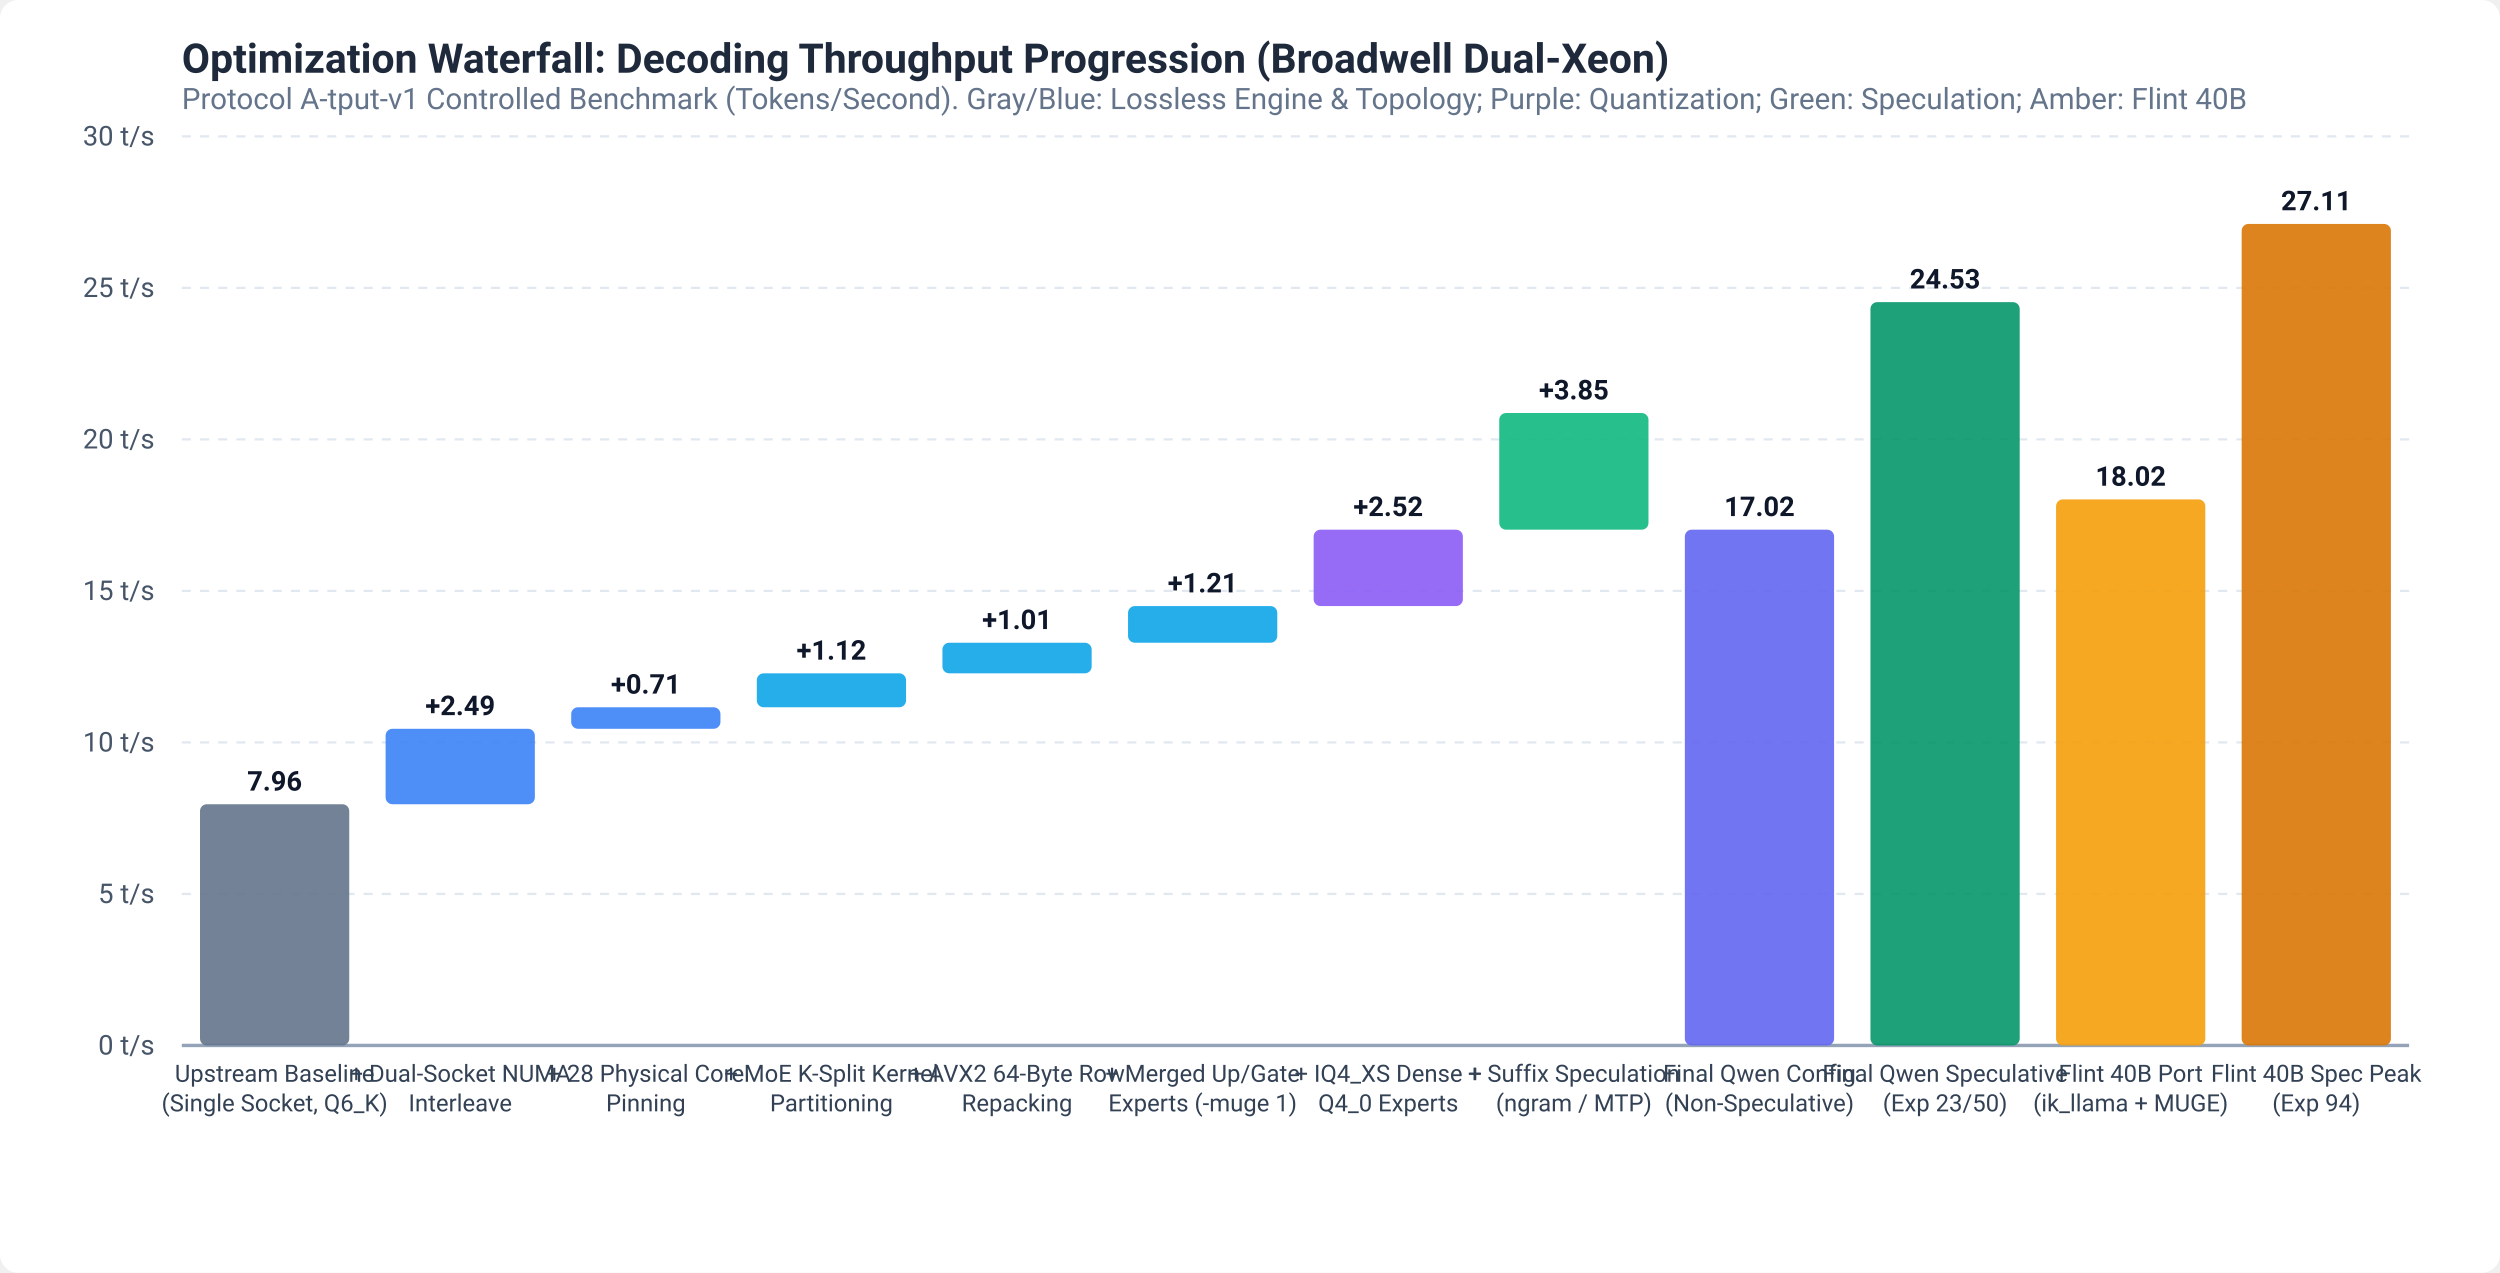
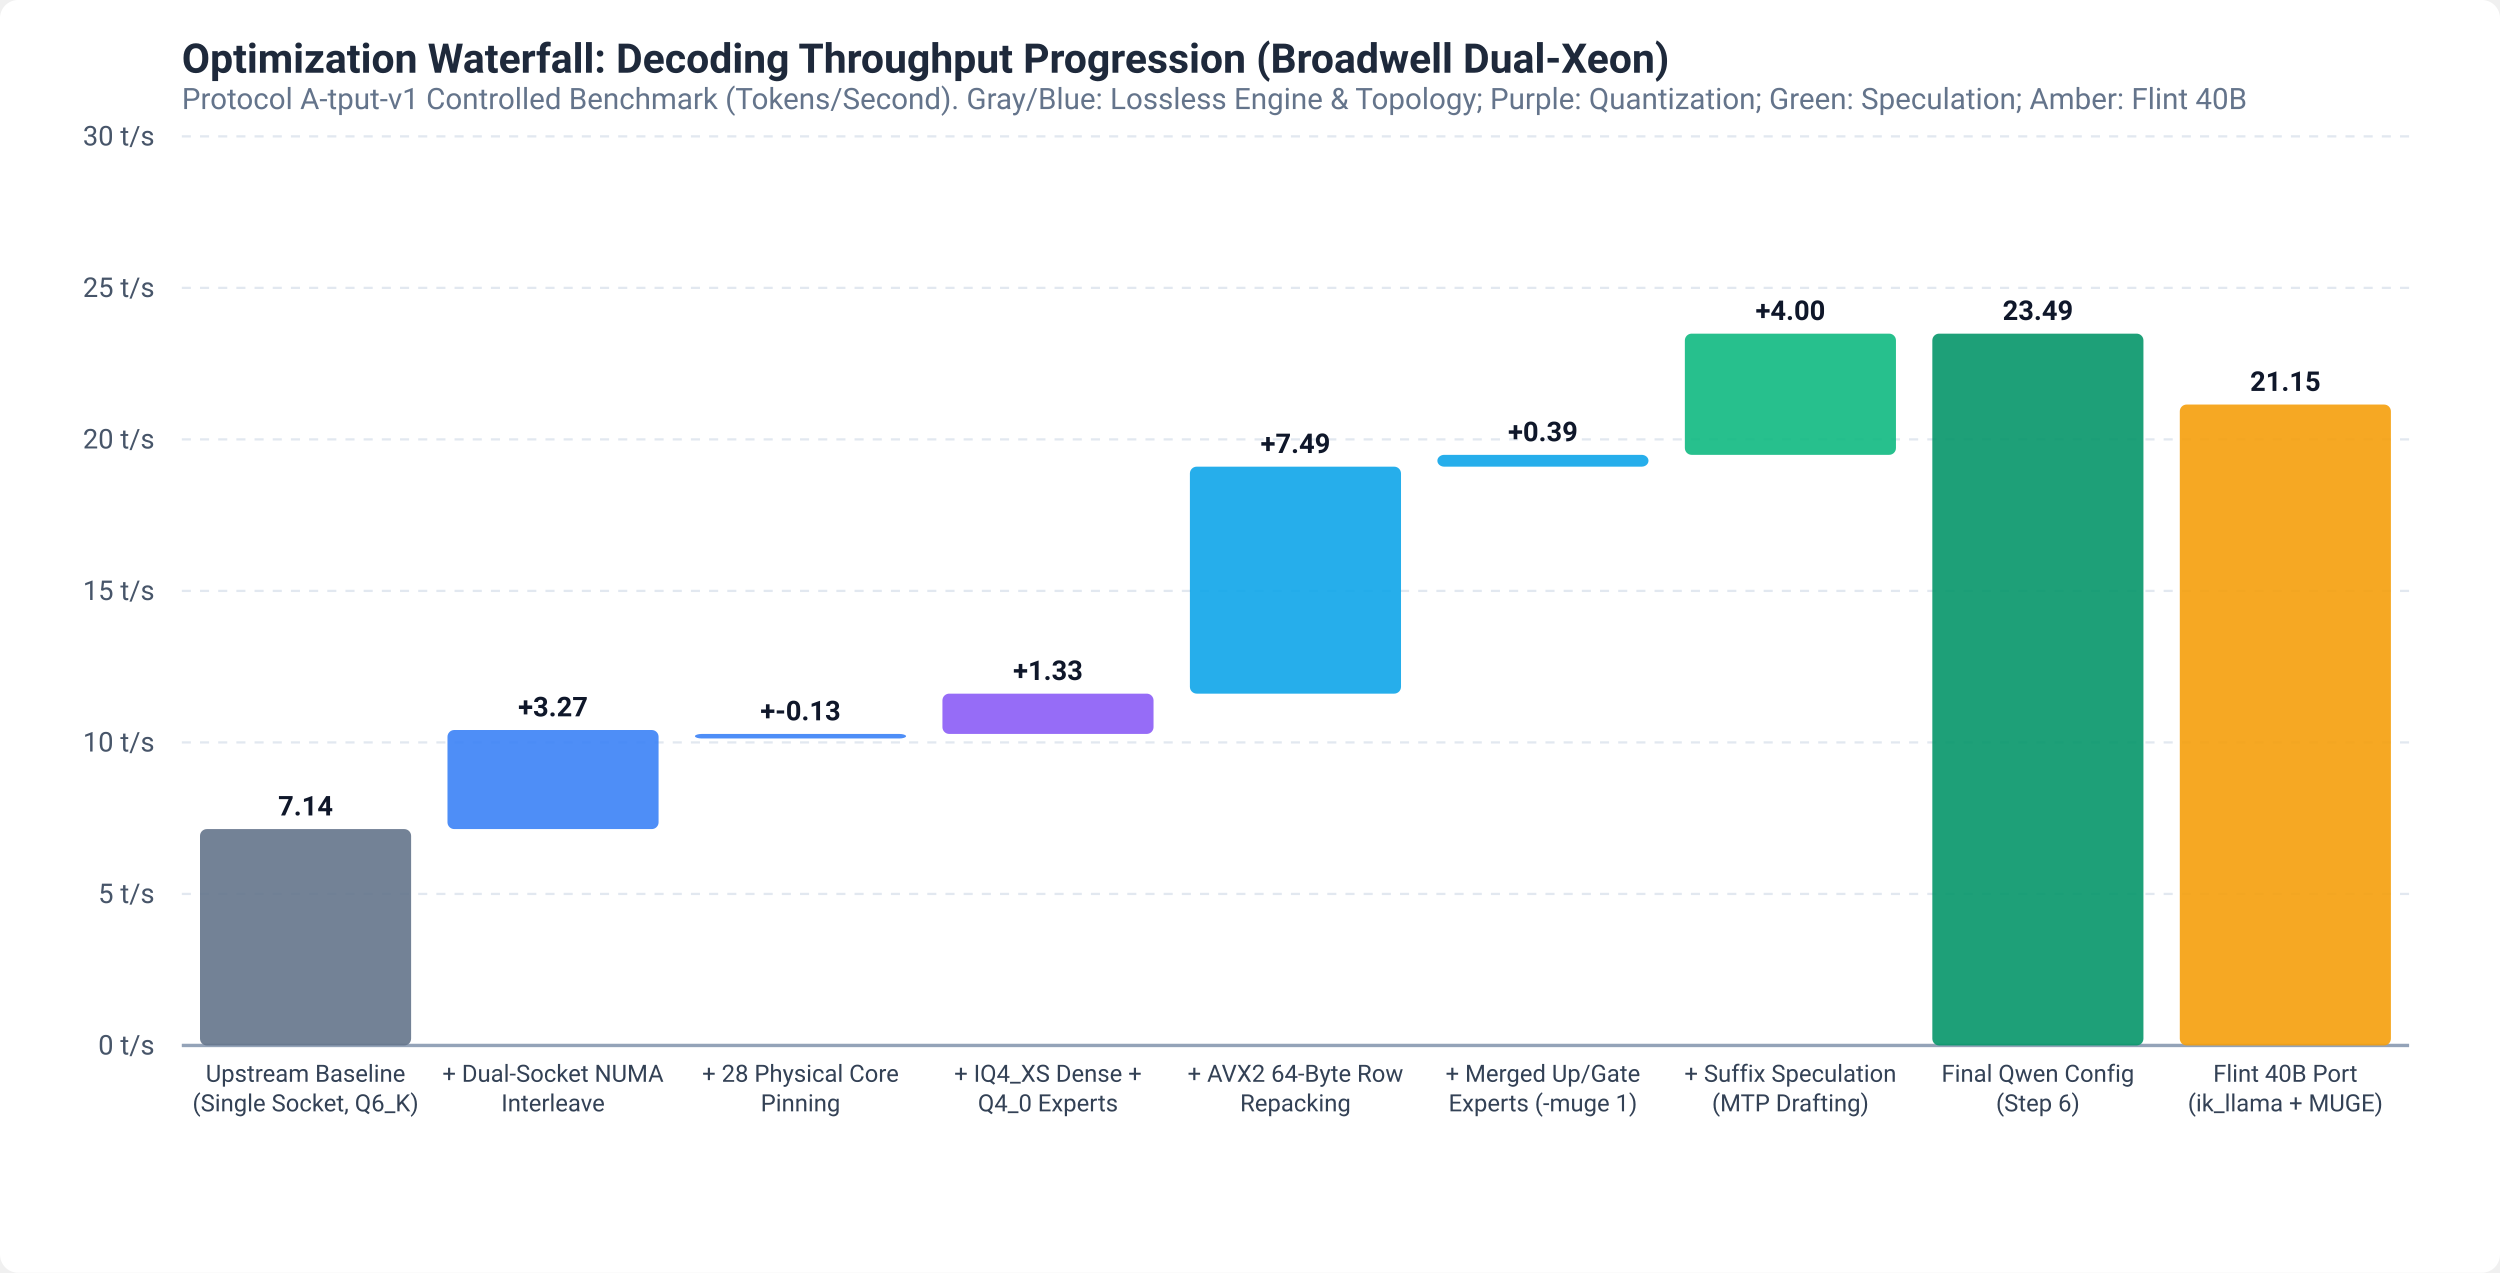
<svg xmlns="http://www.w3.org/2000/svg" viewBox="0 0 1100 560" width="100%" height="100%">
  <defs>
    <style>
  text { font-family: -apple-system, BlinkMacSystemFont, "Segoe UI", Roboto, Helvetica, Arial, sans-serif; }
  .title { font-size: 18px; font-weight: bold; fill: #1e293b; }
  .subtitle { font-size: 13px; fill: #64748b; }
  .axis-label { font-size: 12px; fill: #475569; }
  .bar-label { font-size: 12px; font-weight: bold; fill: #0f172a; text-anchor: middle; }
  .x-label { font-size: 10.5px; fill: #334155; text-anchor: middle; }
  .grid { stroke: #e2e8f0; stroke-width: 1; stroke-dasharray: 4,4; }
</style>
  </defs>
  <rect width="1100" height="560" fill="#ffffff" rx="8" />
  <text x="80" y="32" class="title">Optimization Waterfall: Decoding Throughput Progression (Broadwell Dual-Xeon)</text>
  <text x="80" y="48" class="subtitle">Protocol A-tput-v1 Controlled Benchmark (Tokens/Second). Gray/Blue: Lossless Engine &amp; Topology; Purple: Quantization; Green: Speculation; Amber: Flint 40B</text>
  <line x1="80" y1="460.0" x2="1060" y2="460.0" class="grid" />
  <text x="68" y="464.0" class="axis-label" text-anchor="end">0 t/s</text>
  <line x1="80" y1="393.333" x2="1060" y2="393.333" class="grid" />
  <text x="68" y="397.333" class="axis-label" text-anchor="end">5 t/s</text>
  <line x1="80" y1="326.667" x2="1060" y2="326.667" class="grid" />
  <text x="68" y="330.667" class="axis-label" text-anchor="end">10 t/s</text>
  <line x1="80" y1="260.0" x2="1060" y2="260.0" class="grid" />
  <text x="68" y="264.0" class="axis-label" text-anchor="end">15 t/s</text>
  <line x1="80" y1="193.333" x2="1060" y2="193.333" class="grid" />
  <text x="68" y="197.333" class="axis-label" text-anchor="end">20 t/s</text>
  <line x1="80" y1="126.667" x2="1060" y2="126.667" class="grid" />
  <text x="68" y="130.667" class="axis-label" text-anchor="end">25 t/s</text>
  <line x1="80" y1="60.0" x2="1060" y2="60.0" class="grid" />
  <text x="68" y="64.0" class="axis-label" text-anchor="end">30 t/s</text>
  <line x1="80" y1="460" x2="1060" y2="460" stroke="#94a3b8" stroke-width="1.5" />
-   <rect x="88.0" y="353.867" width="65.667" height="106.133" fill="#64748b" rx="3" opacity="0.9" />
-   <text x="120.833" y="347.867" class="bar-label">7.96</text>
-   <text x="120.833" y="476" class="x-label">Upstream Baseline</text>
-   <text x="120.833" y="489" class="x-label">(Single Socket, Q6_K)</text>
-   <rect x="169.667" y="320.667" width="65.667" height="33.2" fill="#3b82f6" rx="3" opacity="0.9" />
-   <text x="202.5" y="314.667" class="bar-label">+2.49</text>
-   <text x="202.5" y="476" class="x-label">+ Dual-Socket NUMA</text>
-   <text x="202.5" y="489" class="x-label">Interleave</text>
-   <rect x="251.333" y="311.2" width="65.667" height="9.467" fill="#3b82f6" rx="3" opacity="0.9" />
-   <text x="284.167" y="305.2" class="bar-label">+0.71</text>
-   <text x="284.167" y="476" class="x-label">+ 28 Physical Core</text>
-   <text x="284.167" y="489" class="x-label">Pinning</text>
-   <rect x="333.0" y="296.267" width="65.667" height="14.933" fill="#0ea5e9" rx="3" opacity="0.9" />
-   <text x="365.833" y="290.267" class="bar-label">+1.12</text>
-   <text x="365.833" y="476" class="x-label">+ MoE K-Split Kernel</text>
-   <text x="365.833" y="489" class="x-label">Partitioning</text>
-   <rect x="414.667" y="282.8" width="65.667" height="13.467" fill="#0ea5e9" rx="3" opacity="0.9" />
-   <text x="447.5" y="276.8" class="bar-label">+1.01</text>
-   <text x="447.5" y="476" class="x-label">+ AVX2 64-Byte Row</text>
-   <text x="447.5" y="489" class="x-label">Repacking</text>
-   <rect x="496.333" y="266.667" width="65.667" height="16.133" fill="#0ea5e9" rx="3" opacity="0.9" />
-   <text x="529.167" y="260.667" class="bar-label">+1.21</text>
-   <text x="529.167" y="476" class="x-label">+ Merged Up/Gate</text>
-   <text x="529.167" y="489" class="x-label">Experts (-muge 1)</text>
-   <rect x="578.0" y="233.067" width="65.667" height="33.6" fill="#8b5cf6" rx="3" opacity="0.9" />
-   <text x="610.833" y="227.067" class="bar-label">+2.52</text>
-   <text x="610.833" y="476" class="x-label">+ IQ4_XS Dense +</text>
-   <text x="610.833" y="489" class="x-label">Q4_0 Experts</text>
-   <rect x="659.667" y="181.733" width="65.667" height="51.333" fill="#10b981" rx="3" opacity="0.9" />
-   <text x="692.5" y="175.733" class="bar-label">+3.85</text>
-   <text x="692.5" y="476" class="x-label">+ Suffix Speculation</text>
-   <text x="692.5" y="489" class="x-label">(ngram / MTP)</text>
-   <rect x="741.333" y="233.067" width="65.667" height="226.933" fill="#6366f1" rx="3" opacity="0.9" />
-   <text x="774.167" y="227.067" class="bar-label">17.02</text>
-   <text x="774.167" y="476" class="x-label">Final Qwen Config</text>
-   <text x="774.167" y="489" class="x-label">(Non-Speculative)</text>
-   <rect x="823.0" y="132.933" width="65.667" height="327.067" fill="#059669" rx="3" opacity="0.9" />
-   <text x="855.833" y="126.933" class="bar-label">24.53</text>
-   <text x="855.833" y="476" class="x-label">Final Qwen Speculative</text>
-   <text x="855.833" y="489" class="x-label">(Exp 23/50)</text>
-   <rect x="904.667" y="219.733" width="65.667" height="240.267" fill="#f59e0b" rx="3" opacity="0.9" />
-   <text x="937.5" y="213.733" class="bar-label">18.02</text>
-   <text x="937.5" y="476" class="x-label">Flint 40B Port</text>
-   <text x="937.5" y="489" class="x-label">(ik_llama + MUGE)</text>
-   <rect x="986.333" y="98.533" width="65.667" height="361.467" fill="#d97706" rx="3" opacity="0.9" />
-   <text x="1019.167" y="92.533" class="bar-label">27.11</text>
-   <text x="1019.167" y="476" class="x-label">Flint 40B Spec Peak</text>
-   <text x="1019.167" y="489" class="x-label">(Exp 94)</text>
+   <rect x="88.0" y="364.8" width="92.889" height="95.2" fill="#64748b" rx="3" opacity="0.9" />
+   <text x="134.444" y="358.8" class="bar-label">7.14</text>
+   <text x="134.444" y="476" class="x-label">Upstream Baseline</text>
+   <text x="134.444" y="489" class="x-label">(Single Socket, Q6_K)</text>
+   <rect x="196.889" y="321.2" width="92.889" height="43.6" fill="#3b82f6" rx="3" opacity="0.9" />
+   <text x="243.333" y="315.2" class="bar-label">+3.27</text>
+   <text x="243.333" y="476" class="x-label">+ Dual-Socket NUMA</text>
+   <text x="243.333" y="489" class="x-label">Interleave</text>
+   <rect x="305.778" y="322.933" width="92.889" height="2.0" fill="#3b82f6" rx="3" opacity="0.9" />
+   <text x="352.222" y="316.933" class="bar-label">+-0.13</text>
+   <text x="352.222" y="476" class="x-label">+ 28 Physical Core</text>
+   <text x="352.222" y="489" class="x-label">Pinning</text>
+   <rect x="414.667" y="305.2" width="92.889" height="17.733" fill="#8b5cf6" rx="3" opacity="0.9" />
+   <text x="461.111" y="299.2" class="bar-label">+1.33</text>
+   <text x="461.111" y="476" class="x-label">+ IQ4_XS Dense +</text>
+   <text x="461.111" y="489" class="x-label">Q4_0 Experts</text>
+   <rect x="523.556" y="205.333" width="92.889" height="99.867" fill="#0ea5e9" rx="3" opacity="0.9" />
+   <text x="570.0" y="199.333" class="bar-label">+7.49</text>
+   <text x="570.0" y="476" class="x-label">+ AVX2 64-Byte Row</text>
+   <text x="570.0" y="489" class="x-label">Repacking</text>
+   <rect x="632.444" y="200.133" width="92.889" height="5.2" fill="#0ea5e9" rx="3" opacity="0.9" />
+   <text x="678.889" y="194.133" class="bar-label">+0.39</text>
+   <text x="678.889" y="476" class="x-label">+ Merged Up/Gate</text>
+   <text x="678.889" y="489" class="x-label">Experts (-muge 1)</text>
+   <rect x="741.333" y="146.8" width="92.889" height="53.333" fill="#10b981" rx="3" opacity="0.9" />
+   <text x="787.778" y="140.8" class="bar-label">+4.00</text>
+   <text x="787.778" y="476" class="x-label">+ Suffix Speculation</text>
+   <text x="787.778" y="489" class="x-label">(MTP Drafting)</text>
+   <rect x="850.222" y="146.8" width="92.889" height="313.2" fill="#059669" rx="3" opacity="0.9" />
+   <text x="896.667" y="140.8" class="bar-label">23.49</text>
+   <text x="896.667" y="476" class="x-label">Final Qwen Config</text>
+   <text x="896.667" y="489" class="x-label">(Step 6)</text>
+   <rect x="959.111" y="178.0" width="92.889" height="282.0" fill="#f59e0b" rx="3" opacity="0.9" />
+   <text x="1005.556" y="172.0" class="bar-label">21.15</text>
+   <text x="1005.556" y="476" class="x-label">Flint 40B Port</text>
+   <text x="1005.556" y="489" class="x-label">(ik_llama + MUGE)</text>
</svg>
